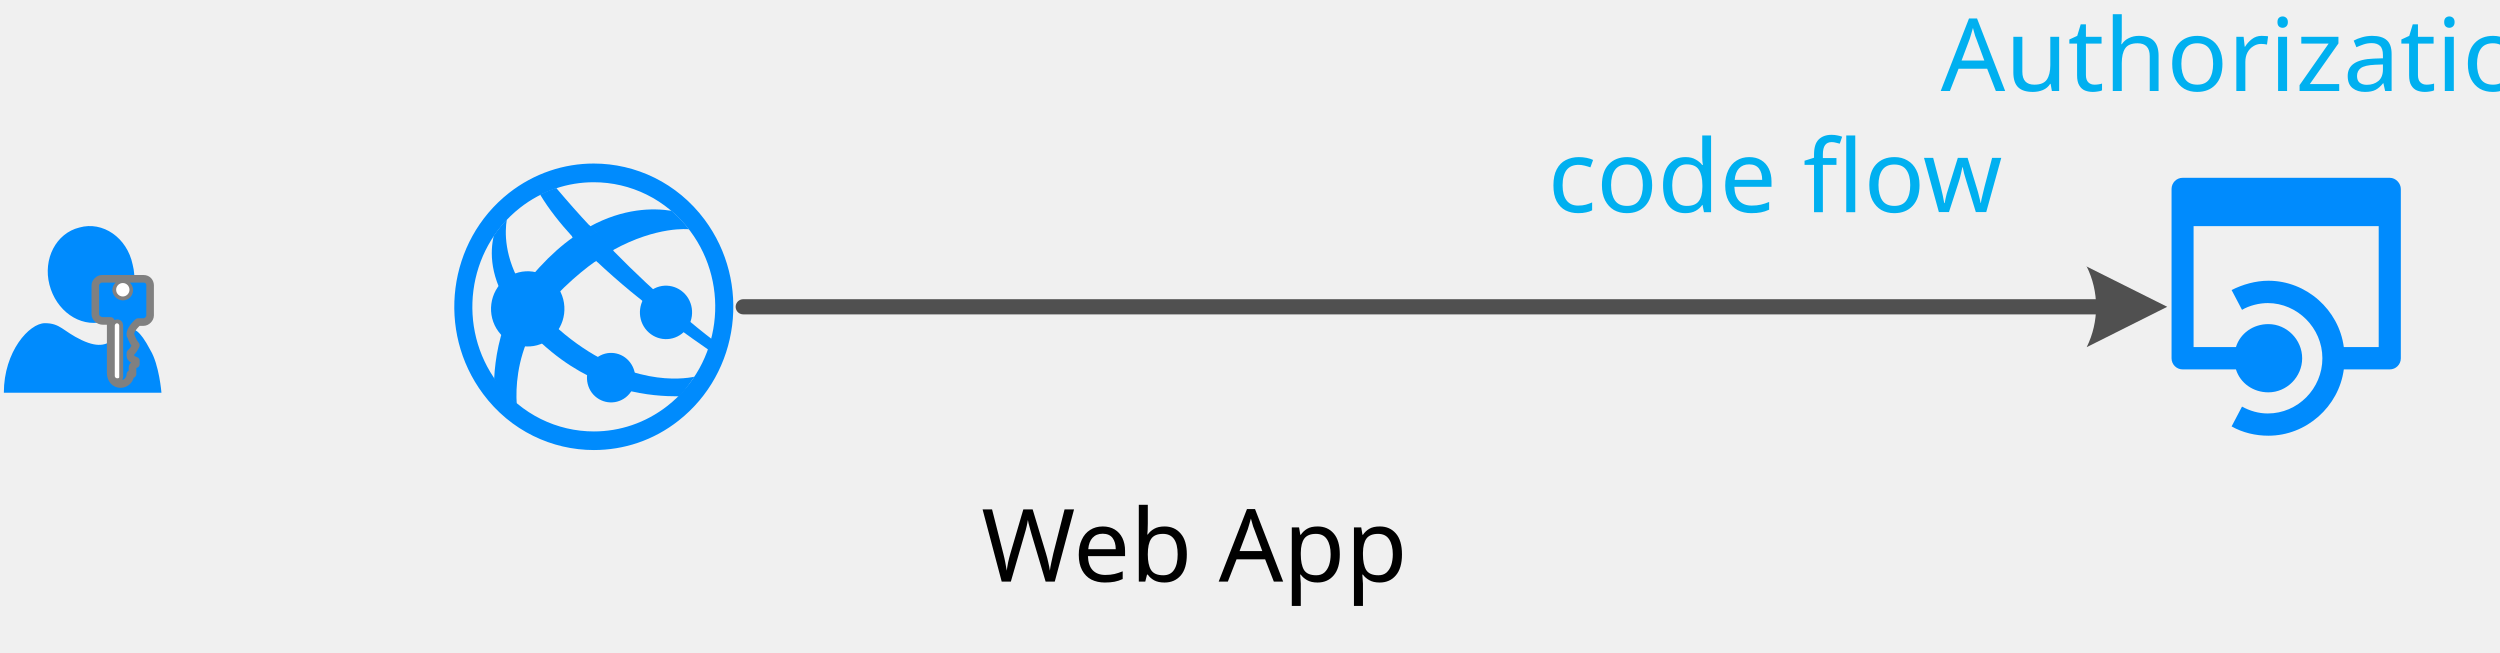
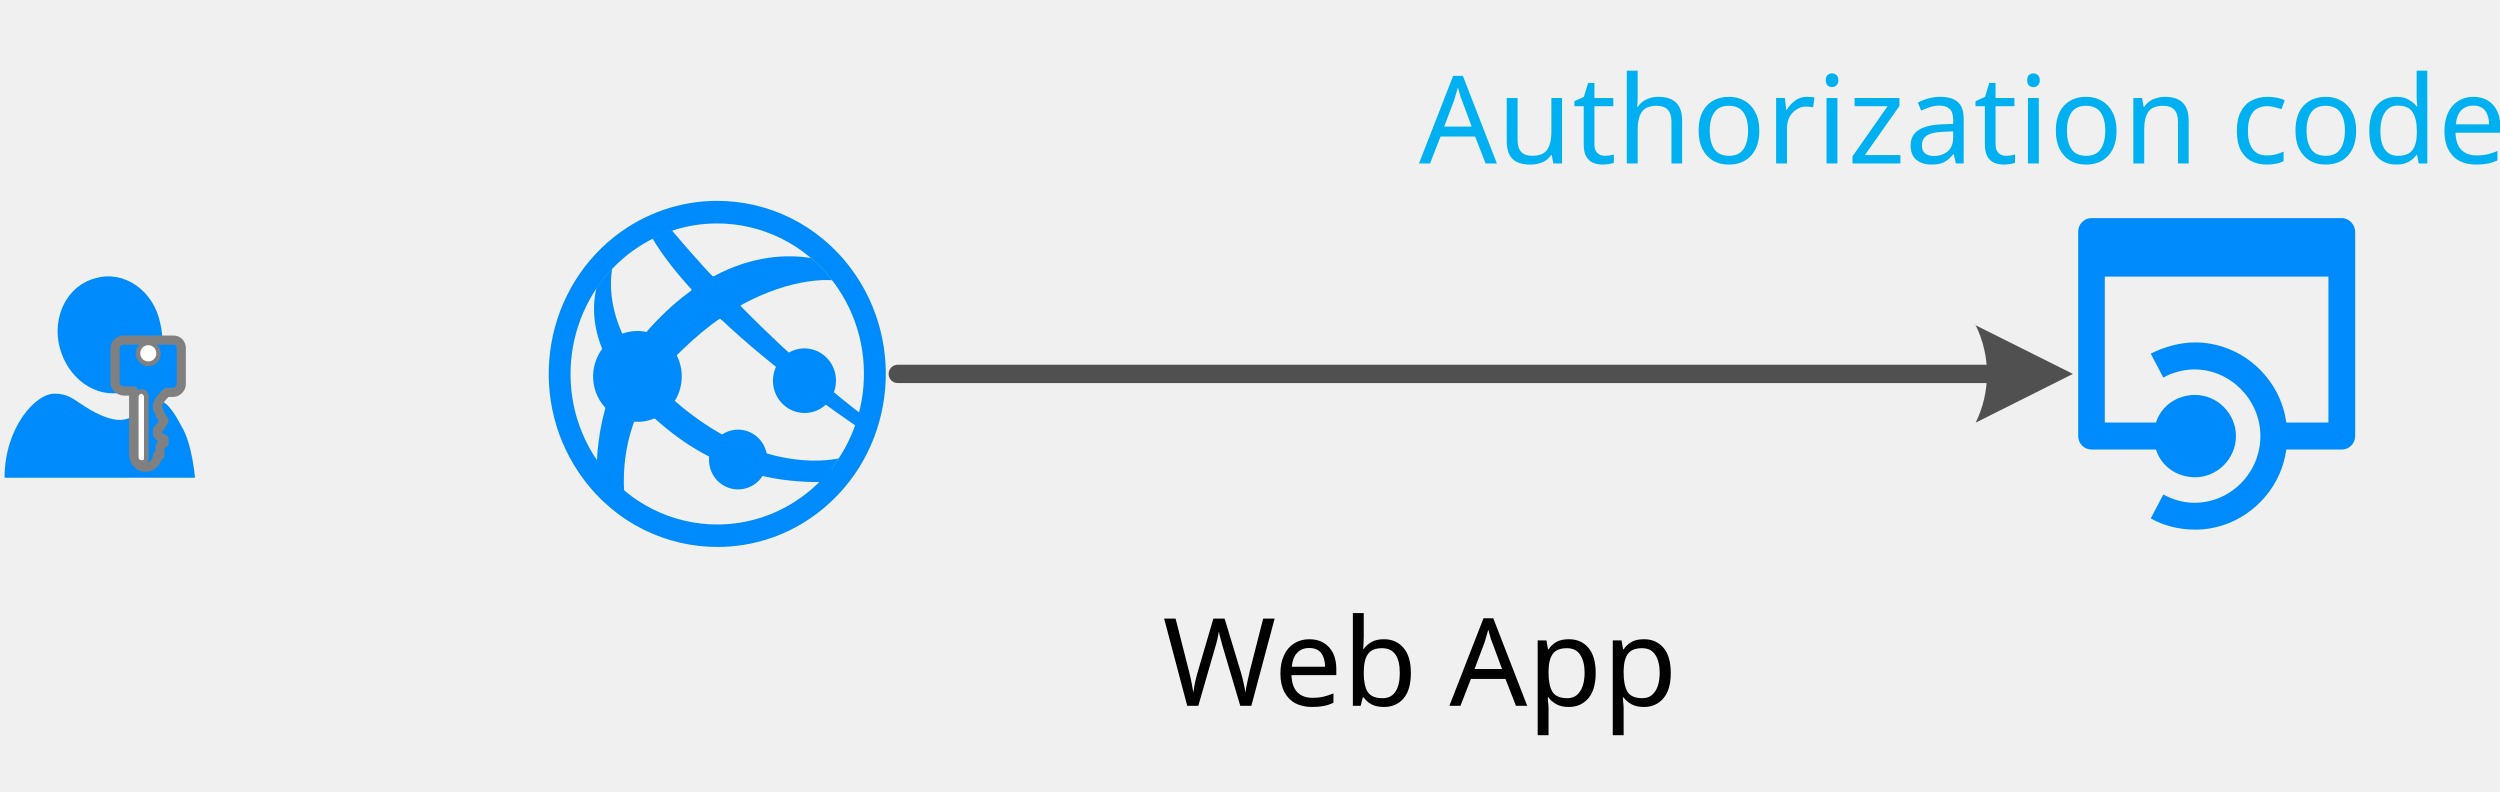
- <svg xmlns="http://www.w3.org/2000/svg" xmlns:ns1="http://schemas.microsoft.com/visio/2003/SVGExtensions/" xmlns:xlink="http://www.w3.org/1999/xlink" width="3.434in" height="0.896in" viewBox="0 0 247.28 64.523" xml:space="preserve" color-interpolation-filters="sRGB" class="st10">
+ <svg xmlns="http://www.w3.org/2000/svg" xmlns:ns1="http://schemas.microsoft.com/visio/2003/SVGExtensions/" xmlns:xlink="http://www.w3.org/1999/xlink" width="2.843in" height="0.9in" viewBox="0 0 204.71 64.784" xml:space="preserve" color-interpolation-filters="sRGB" class="st9">
  <ns1:documentProperties ns1:langID="1036" ns1:metric="true" ns1:viewMarkup="false">
    <ns1:userDefs>
      <ns1:ud ns1:nameU="msvConvertTheme" />
    </ns1:userDefs>
  </ns1:documentProperties>
  <style type="text/css">
	
		.st1 {fill:#008bfd;stroke:none;stroke-linecap:round;stroke-linejoin:round;stroke-width:0.75}
- 		.st2 {fill:#000000;font-family:Calibri;font-size:0.833em}
+ 		.st2 {fill:#000000;font-family:Segoe UI;font-size:0.833em}
		.st3 {fill:none;stroke:none;stroke-linecap:round;stroke-linejoin:round;stroke-width:0.75}
- 		.st4 {fill:#00b0f0;font-family:Calibri;font-size:0.833em}
- 		.st5 {font-size:1em}
- 		.st6 {marker-end:url(#mrkr5-57);stroke:#505050;stroke-linecap:round;stroke-linejoin:round;stroke-width:1.5}
- 		.st7 {fill:#505050;fill-opacity:1;stroke:#505050;stroke-opacity:1;stroke-width:0.373}
- 		.st8 {fill:#008bfd;stroke:#808080;stroke-linecap:round;stroke-linejoin:round;stroke-width:0.75}
- 		.st9 {fill:#ffffff;stroke:none;stroke-linecap:round;stroke-linejoin:round;stroke-width:0.75}
- 		.st10 {fill:none;fill-rule:evenodd;font-size:12px;overflow:visible;stroke-linecap:square;stroke-miterlimit:3}
+ 		.st4 {fill:#00b0f0;font-family:Segoe UI;font-size:0.833em}
+ 		.st5 {marker-end:url(#mrkr5-56);stroke:#505050;stroke-linecap:round;stroke-linejoin:round;stroke-width:1.5}
+ 		.st6 {fill:#505050;fill-opacity:1;stroke:#505050;stroke-opacity:1;stroke-width:0.373}
+ 		.st7 {fill:#008bfd;stroke:#808080;stroke-linecap:round;stroke-linejoin:round;stroke-width:0.75}
+ 		.st8 {fill:#ffffff;stroke:none;stroke-linecap:round;stroke-linejoin:round;stroke-width:0.75}
+ 		.st9 {fill:none;fill-rule:evenodd;font-size:12px;overflow:visible;stroke-linecap:square;stroke-miterlimit:3}
	
	</style>
  <defs id="Markers">
    <g id="lend5">
      <path d="M 2 1 L 0 0 L 1.981 -0.993 C 1.672 -0.365 1.673 0.373 1.985 1 " style="stroke:none" />
    </g>
-     <marker id="mrkr5-57" class="st7" ns1:arrowType="5" ns1:arrowSize="2" ns1:setback="4.69" refX="-4.69" orient="auto" markerUnits="strokeWidth" overflow="visible">
+     <marker id="mrkr5-56" class="st6" ns1:arrowType="5" ns1:arrowSize="2" ns1:setback="4.69" refX="-4.69" orient="auto" markerUnits="strokeWidth" overflow="visible">
      <use xlink:href="#lend5" transform="scale(-2.68,-2.68) " />
    </marker>
  </defs>
  <g ns1:mID="0" ns1:index="1" ns1:groupContext="foregroundPage">
    <ns1:pageProperties ns1:drawingScale="0.0393701" ns1:pageScale="0.0393701" ns1:drawingUnits="24" ns1:shadowOffsetX="8.50394" ns1:shadowOffsetY="-8.50394" />
    <ns1:layer ns1:name="Azure" ns1:index="0" />
    <ns1:layer ns1:name="Connector" ns1:index="1" />
-     <g id="group1549-1" transform="translate(43.141,-20.0036)" ns1:mID="1549" ns1:groupContext="group" ns1:layerMember="0">
-       <g id="group1550-2" ns1:mID="1550" ns1:groupContext="group" ns1:layerMember="0">
-         <g id="shape1551-3" ns1:mID="1551" ns1:groupContext="shape" ns1:layerMember="0">
-           <path d="M22.89 60.14 C20.71 61.85 18.14 62.68 15.6 62.68 C11.99 62.68 8.42 61.02 6.05 57.85 C2.02 52.44 3.02          44.71 8.29 40.56 C10.47 38.85 13.04 38.03 15.58 38.03 C19.2 38.03 22.76 39.69 25.13 42.86 C29.16          48.26 28.16 56 22.89 60.14 ZM26.55 41.73 C23.83 38.08 19.73 36.18 15.58 36.18 C12.66 36.18 9.7 37.13          7.19 39.1 C1.15 43.86 0 52.75 4.64 58.97 C7.35 62.62 11.46 64.52 15.6 64.52 C18.53 64.52 21.49 63.58          23.99 61.6 C30.03 56.84 31.18 47.95 26.55 41.73 Z" class="st1" />
+     <g id="group1112-1" transform="translate(43.141,-20.0036)" ns1:mID="1112" ns1:groupContext="group" ns1:layerMember="0">
+       <g id="group1113-2" ns1:mID="1113" ns1:groupContext="group" ns1:layerMember="0">
+         <g id="shape1114-3" ns1:mID="1114" ns1:groupContext="shape" ns1:layerMember="0">
+           <path d="M22.89 60.4 C20.71 62.11 18.14 62.94 15.6 62.94 C11.99 62.94 8.42 61.28 6.05 58.11 C2.02 52.7 3.02 44.97          8.29 40.82 C10.47 39.11 13.04 38.29 15.58 38.29 C19.2 38.29 22.76 39.95 25.13 43.12 C29.16 48.52          28.16 56.26 22.89 60.4 ZM26.55 41.99 C23.83 38.34 19.73 36.44 15.58 36.44 C12.66 36.44 9.7 37.39          7.19 39.36 C1.15 44.12 0 53.02 4.64 59.23 C7.35 62.88 11.46 64.78 15.6 64.78 C18.53 64.78 21.49          63.84 23.99 61.86 C30.03 57.11 31.18 48.21 26.55 41.99 Z" class="st1" />
        </g>
      </g>
-       <g id="group1552-5" transform="translate(4.95554,-4.39536)" ns1:mID="1552" ns1:groupContext="group" ns1:layerMember="0">
-         <g id="group1553-6" transform="translate(0.341805,-0.176482)" ns1:mID="1553" ns1:groupContext="group" ns1:layerMember="0">
-           <g id="group1554-7" transform="translate(0.437248,3.2685E-13)" ns1:mID="1554" ns1:groupContext="group" ns1:layerMember="0">
-             <g id="shape1555-8" ns1:mID="1555" ns1:groupContext="shape" ns1:layerMember="0">
-               <path d="M3.62 57.5 C2.82 56.69 2.18 55.91 1.66 55.15 C0.51 57.56 0.1 60.05 0 62.03 C0.11 62.19 0.11            62.31 0.23 62.47 C0.81 63.23 1.53 63.95 2.23 64.52 C2.13 62.9 2.27 60.25 3.62 57.5 Z" class="st1" />
+       <g id="group1115-5" transform="translate(4.95554,-4.39536)" ns1:mID="1115" ns1:groupContext="group" ns1:layerMember="0">
+         <g id="group1116-6" transform="translate(0.341805,-0.176482)" ns1:mID="1116" ns1:groupContext="group" ns1:layerMember="0">
+           <g id="group1117-7" transform="translate(0.437248,3.2685E-13)" ns1:mID="1117" ns1:groupContext="group" ns1:layerMember="0">
+             <g id="shape1118-8" ns1:mID="1118" ns1:groupContext="shape" ns1:layerMember="0">
+               <path d="M3.62 57.76 C2.82 56.95 2.18 56.17 1.66 55.41 C0.51 57.83 0.1 60.31 0 62.29 C0.11 62.45 0.11            62.58 0.23 62.73 C0.81 63.49 1.53 64.21 2.23 64.78 C2.13 63.16 2.27 60.51 3.62 57.76 Z" class="st1" />
            </g>
          </g>
-           <g id="shape1556-10" ns1:mID="1556" ns1:groupContext="shape" ns1:layerMember="0" transform="translate(3.29213,-8.97695)">
-             <path d="M4.94 57.03 C3.85 57.8 2.74 58.78 1.61 60.01 C0.99 60.67 0.46 61.36 0 62.06 C0.48 62.85 1.11 63.67           1.9 64.52 C2.49 63.66 3.22 62.8 4.1 61.95 C5.21 60.89 6.25 60.04 7.23 59.35 C6.43 58.59 5.65           57.82 4.94 57.03 Z" class="st1" />
+           <g id="shape1119-10" ns1:mID="1119" ns1:groupContext="shape" ns1:layerMember="0" transform="translate(3.29213,-8.97695)">
+             <path d="M4.94 57.29 C3.85 58.06 2.74 59.04 1.61 60.27 C0.99 60.94 0.46 61.62 0 62.32 C0.48 63.11 1.11 63.93           1.9 64.78 C2.49 63.92 3.22 63.06 4.1 62.22 C5.21 61.15 6.25 60.3 7.23 59.61 C6.43 58.85 5.65           58.08 4.94 57.29 Z" class="st1" />
          </g>
-           <g id="group1557-12" transform="translate(9.93516,-15.1958)" ns1:mID="1557" ns1:groupContext="group" ns1:layerMember="0">
-             <g id="shape1558-13" ns1:mID="1558" ns1:groupContext="shape" ns1:layerMember="0">
-               <path d="M9.77 62.45 C9.25 61.76 8.66 61.17 8.04 60.62 C6.18 60.33 3.3 60.37 0 62.16 C0.76 63 1.51 63.79            2.24 64.52 C6.64 62.09 9.77 62.45 9.77 62.45 Z" class="st1" />
+           <g id="group1120-12" transform="translate(9.93516,-15.1958)" ns1:mID="1120" ns1:groupContext="group" ns1:layerMember="0">
+             <g id="shape1121-13" ns1:mID="1121" ns1:groupContext="shape" ns1:layerMember="0">
+               <path d="M9.77 62.71 C9.25 62.02 8.66 61.43 8.04 60.89 C6.18 60.59 3.3 60.63 0 62.42 C0.76 63.26 1.51            64.05 2.24 64.78 C6.64 62.35 9.77 62.71 9.77 62.71 Z" class="st1" />
            </g>
          </g>
-           <g id="group1559-15" transform="translate(1.10162E-13,-9.38012)" ns1:mID="1559" ns1:groupContext="group" ns1:layerMember="0">
-             <g id="shape1560-16" ns1:mID="1560" ns1:groupContext="shape" ns1:layerMember="0">
-               <path d="M2.1 64.52 C2.44 63.84 2.84 63.14 3.29 62.46 C1.4 59.39 1.49 56.85 1.69 55.67 C1.22 56.18 0.78            56.7 0.4 57.27 C0.02 58.88 -0 61.44 2.1 64.52 Z" class="st1" />
+           <g id="group1122-15" transform="translate(1.10162E-13,-9.38012)" ns1:mID="1122" ns1:groupContext="group" ns1:layerMember="0">
+             <g id="shape1123-16" ns1:mID="1123" ns1:groupContext="shape" ns1:layerMember="0">
+               <path d="M2.1 64.78 C2.44 64.1 2.84 63.4 3.29 62.72 C1.4 59.65 1.49 57.11 1.69 55.93 C1.22 56.44 0.78            56.96 0.4 57.53 C0.02 59.14 -0 61.7 2.1 64.78 Z" class="st1" />
            </g>
          </g>
-           <g id="group1561-18" transform="translate(4.05148,-0.740211)" ns1:mID="1561" ns1:groupContext="group" ns1:layerMember="0">
-             <g id="shape1562-19" ns1:mID="1562" ns1:groupContext="shape" ns1:layerMember="0">
-               <path d="M3.41 58.42 C2.53 57.7 1.78 56.98 1.14 56.28 C0.68 56.94 0.31 57.59 0 58.23 C0.6 58.86 1.3 59.49            2.09 60.14 C7.01 64.15 11.9 64.52 14.65 64.52 C14.83 64.52 15.69 63.33 16.19 62.58 C14.96            62.84 9.7 63.53 3.41 58.42 Z" class="st1" />
+           <g id="group1124-18" transform="translate(4.05148,-0.740211)" ns1:mID="1124" ns1:groupContext="group" ns1:layerMember="0">
+             <g id="shape1125-19" ns1:mID="1125" ns1:groupContext="shape" ns1:layerMember="0">
+               <path d="M3.41 58.68 C2.53 57.96 1.78 57.24 1.14 56.54 C0.68 57.2 0.31 57.85 0 58.49 C0.6 59.12 1.3 59.75            2.09 60.4 C7.01 64.41 11.9 64.78 14.65 64.78 C14.83 64.78 15.69 63.59 16.19 62.84 C14.96            63.1 9.7 63.79 3.41 58.68 Z" class="st1" />
            </g>
          </g>
-           <g id="group1563-21" transform="translate(2.10339,-7.03041)" ns1:mID="1563" ns1:groupContext="group" ns1:layerMember="0">
-             <g id="shape1564-22" ns1:mID="1564" ns1:groupContext="shape" ns1:layerMember="0">
-               <path d="M0 62.17 C0.51 62.93 1.15 63.71 1.95 64.52 C2.26 63.88 2.64 63.23 3.09 62.57 C2.3 61.72 1.67            60.9 1.19 60.11 C0.72 60.79 0.33 61.49 0 62.17 Z" class="st1" />
+           <g id="group1126-21" transform="translate(2.10339,-7.03041)" ns1:mID="1126" ns1:groupContext="group" ns1:layerMember="0">
+             <g id="shape1127-22" ns1:mID="1127" ns1:groupContext="shape" ns1:layerMember="0">
+               <path d="M0 62.43 C0.51 63.2 1.15 63.97 1.95 64.78 C2.26 64.14 2.64 63.49 3.09 62.83 C2.3 61.98 1.67            61.16 1.19 60.37 C0.72 61.05 0.33 61.75 0 62.43 Z" class="st1" />
            </g>
          </g>
-           <g id="group1565-24" transform="translate(10.5195,-5.3233)" ns1:mID="1565" ns1:groupContext="group" ns1:layerMember="0">
-             <g id="shape1566-25" ns1:mID="1566" ns1:groupContext="shape" ns1:layerMember="0">
-               <path d="M0 55.7 C4.49 59.96 9.8 63.58 11.15 64.52 C11.29 64.17 11.38 63.83 11.48 63.47 C10.03 62.36            6.22 59.31 1.65 54.65 C1.12 54.95 0.57 55.3 0 55.7 Z" class="st1" />
+           <g id="group1128-24" transform="translate(10.5195,-5.3233)" ns1:mID="1128" ns1:groupContext="group" ns1:layerMember="0">
+             <g id="shape1129-25" ns1:mID="1129" ns1:groupContext="shape" ns1:layerMember="0">
+               <path d="M0 55.96 C4.49 60.22 9.8 63.84 11.15 64.78 C11.29 64.43 11.38 64.09 11.48 63.73 C10.03 62.63            6.22 59.57 1.65 54.91 C1.12 55.21 0.57 55.56 0 55.96 Z" class="st1" />
            </g>
          </g>
-           <g id="group1567-27" transform="translate(4.98729,-16.4714)" ns1:mID="1567" ns1:groupContext="group" ns1:layerMember="0">
-             <g id="shape1568-28" ns1:mID="1568" ns1:groupContext="shape" ns1:layerMember="0">
-               <path d="M4.95 63.43 C3.85 62.26 2.73 60.99 1.59 59.64 C1.04 59.81 0.51 60.04 0 60.3 C0.84 61.71 1.97            63.13 3.24 64.52 C3.82 64.1 4.38 63.74 4.95 63.43 Z" class="st1" />
+           <g id="group1130-27" transform="translate(4.98729,-16.4714)" ns1:mID="1130" ns1:groupContext="group" ns1:layerMember="0">
+             <g id="shape1131-28" ns1:mID="1131" ns1:groupContext="shape" ns1:layerMember="0">
+               <path d="M4.95 63.7 C3.85 62.52 2.73 61.25 1.59 59.9 C1.04 60.07 0.51 60.3 0 60.56 C0.84 61.97 1.97 63.4            3.24 64.78 C3.82 64.37 4.38 64.01 4.95 63.7 Z" class="st1" />
            </g>
          </g>
-           <g id="shape1569-30" ns1:mID="1569" ns1:groupContext="shape" ns1:layerMember="0" transform="translate(8.13763,-14.0503)">
-             <path d="M1.87 60.98 C1.31 61.29 0.57 61.75 0 62.17 C0.72 62.95 1.45 63.76 2.25 64.52 C2.82 64.12 3.59 63.64           4.12 63.34 C3.38 62.61 2.63 61.82 1.87 60.98 Z" class="st1" />
+           <g id="shape1132-30" ns1:mID="1132" ns1:groupContext="shape" ns1:layerMember="0" transform="translate(8.13763,-14.0503)">
+             <path d="M1.87 61.24 C1.31 61.55 0.57 62.01 0 62.43 C0.72 63.21 1.45 64.02 2.25 64.78 C2.82 64.38 3.59 63.9           4.12 63.6 C3.38 62.87 2.63 62.08 1.87 61.24 Z" class="st1" />
          </g>
-           <g id="shape1570-32" ns1:mID="1570" ns1:groupContext="shape" ns1:layerMember="0" transform="translate(8.1369,-14.0039)">
-             <path d="M1.67 60.83 C1.1 61.14 0.57 61.53 0 61.95 C0.72 62.74 1.74 63.76 2.54 64.52 C3.11 64.12 3.59 63.72           4.12 63.41 C3.38 62.69 2.42 61.66 1.67 60.83 Z" class="st1" />
+           <g id="shape1133-32" ns1:mID="1133" ns1:groupContext="shape" ns1:layerMember="0" transform="translate(8.1369,-14.0039)">
+             <path d="M1.67 61.09 C1.1 61.4 0.57 61.8 0 62.21 C0.72 63 1.74 64.02 2.54 64.78 C3.11 64.38 3.59 63.98 4.12           63.67 C3.38 62.95 2.42 61.92 1.67 61.09 Z" class="st1" />
          </g>
        </g>
-         <g id="group1571-34" transform="translate(14.8617,-6.23662)" ns1:mID="1571" ns1:groupContext="group" ns1:layerMember="0">
-           <g id="shape1572-35" ns1:mID="1572" ns1:groupContext="shape" ns1:layerMember="0">
-             <path d="M1.34 59.44 C0.22 60.32 0 61.99 0.86 63.14 C1.74 64.31 3.36 64.52 4.49 63.64 C5.61 62.76 5.83 61.09           4.97 59.93 C4.1 58.78 2.49 58.54 1.34 59.44 Z" class="st1" />
+         <g id="group1134-34" transform="translate(14.8617,-6.23662)" ns1:mID="1134" ns1:groupContext="group" ns1:layerMember="0">
+           <g id="shape1135-35" ns1:mID="1135" ns1:groupContext="shape" ns1:layerMember="0">
+             <path d="M1.34 59.7 C0.22 60.58 0 62.25 0.86 63.4 C1.74 64.57 3.36 64.78 4.49 63.91 C5.61 63.02 5.83 61.35           4.97 60.19 C4.1 59.04 2.49 58.8 1.34 59.7 Z" class="st1" />
          </g>
        </g>
-         <g id="group1573-37" transform="translate(9.65099,-2.13163E-13)" ns1:mID="1573" ns1:groupContext="group" ns1:layerMember="0">
-           <g id="shape1574-38" ns1:mID="1574" ns1:groupContext="shape" ns1:layerMember="0">
-             <path d="M1.24 59.81 C0.2 60.63 -0 62.18 0.79 63.25 C1.6 64.32 3.1 64.52 4.15 63.7 C5.19 62.88 5.39 61.34           4.59 60.27 C3.79 59.19 2.29 58.99 1.24 59.81 Z" class="st1" />
+         <g id="group1136-37" transform="translate(9.65099,-2.13163E-13)" ns1:mID="1136" ns1:groupContext="group" ns1:layerMember="0">
+           <g id="shape1137-38" ns1:mID="1137" ns1:groupContext="shape" ns1:layerMember="0">
+             <path d="M1.24 60.07 C0.2 60.89 -0 62.44 0.79 63.51 C1.6 64.58 3.1 64.78 4.15 63.96 C5.19 63.14 5.39 61.61           4.59 60.53 C3.79 59.46 2.29 59.25 1.24 60.07 Z" class="st1" />
          </g>
        </g>
-         <g id="group1575-40" transform="translate(0,-5.36433)" ns1:mID="1575" ns1:groupContext="group" ns1:layerMember="0">
-           <g id="shape1576-41" ns1:mID="1576" ns1:groupContext="shape" ns1:layerMember="0">
-             <path d="M1.89 57.36 C0.3 58.62 -0 60.94 1.21 62.57 C2.44 64.21 4.72 64.52 6.31 63.27 C7.9 62.02 8.2 59.69           6.98 58.04 C5.76 56.43 3.48 56.11 1.89 57.36 Z" class="st1" />
+         <g id="group1138-40" transform="translate(0,-5.36433)" ns1:mID="1138" ns1:groupContext="group" ns1:layerMember="0">
+           <g id="shape1139-41" ns1:mID="1139" ns1:groupContext="shape" ns1:layerMember="0">
+             <path d="M1.89 57.62 C0.3 58.88 -0 61.2 1.21 62.83 C2.44 64.47 4.72 64.78 6.31 63.53 C7.9 62.28 8.2 59.95           6.98 58.3 C5.76 56.69 3.48 56.37 1.89 57.62 Z" class="st1" />
          </g>
        </g>
      </g>
-       <g id="shape1549-43" ns1:mID="1549" ns1:groupContext="groupContent" ns1:layerMember="0">
+       <g id="shape1112-43" ns1:mID="1112" ns1:groupContext="groupContent" ns1:layerMember="0">
        <ns1:textBlock ns1:margins="rect(4,4,4,4)" ns1:tabSpace="42.5197" />
-         <ns1:textRect cx="15.591" cy="74.525" width="47.95" height="20.004" />
-         <text x="-3.25" y="77.53" class="st2" ns1:langID="1033">
+         <ns1:textRect cx="15.591" cy="74.786" width="52.14" height="20.004" />
+         <text x="-5.11" y="77.79" class="st2" ns1:langID="1033">
          <ns1:paragraph ns1:horizAlign="1" />
          <ns1:tabList />Web App</text>
      </g>
    </g>
-     <g id="shape1577-45" ns1:mID="1577" ns1:groupContext="shape" transform="translate(132.748,-42.5233)">
+     <g id="shape1140-45" ns1:mID="1140" ns1:groupContext="shape" transform="translate(65.0994,-44.409)">
      <ns1:textBlock ns1:margins="rect(4,4,4,4)" ns1:tabSpace="42.5197" />
-       <ns1:textRect cx="40.242" cy="54.523" width="80.49" height="20" />
-       <rect x="0" y="44.523" width="80.483" height="20" class="st3" />
-       <text x="12.44" y="51.52" class="st4" ns1:langID="1033">
+       <ns1:textRect cx="57.104" cy="54.784" width="114.21" height="20" />
+       <rect x="0" y="44.784" width="114.207" height="20" class="st3" />
+       <text x="4.32" y="57.78" class="st4" ns1:langID="1033">
        <ns1:paragraph ns1:horizAlign="1" />
-         <ns1:tabList />Authorization <tspan x="20.36" dy="1.2em" class="st5">code flow</tspan>
-       </text>
+         <ns1:tabList />Authorization code flow</text>
    </g>
-     <g id="shape1578-49" ns1:mID="1578" ns1:groupContext="shape" ns1:layerMember="0" transform="translate(214.796,-21.421)">
+     <g id="shape1141-48" ns1:mID="1141" ns1:groupContext="shape" ns1:layerMember="0" transform="translate(170.17,-21.421)">
      <ns1:textBlock ns1:margins="rect(4,4,4,4)" ns1:tabSpace="42.5197" />
-       <ns1:textRect cx="11.339" cy="74.525" width="42.3" height="20.004" />
-       <path d="M21.59 39.01 L1.09 39.01 C0.49 39.01 0 39.5 0 40.12 L0 56.86 C0 57.47 0.49 57.96 1.09 57.96 L6.37 57.96 C6.79        59.31 8.06 60.23 9.58 60.23 C11.4 60.23 12.92 58.7 12.92 56.86 C12.92 55.02 11.4 53.48 9.58 53.48 C8.06        53.48 6.79 54.4 6.37 55.75 L2.18 55.75 L2.18 43.79 L20.49 43.79 L20.49 55.75 L17.04 55.75 C16.55 52.07 13.34        49.19 9.58 49.19 C8.31 49.19 7.03 49.56 5.94 50.11 L6.97 52.07 C7.7 51.64 8.67 51.4 9.52 51.4 C12.43 51.4        14.92 53.85 14.92 56.86 C14.92 59.86 12.49 62.32 9.52 62.32 C8.61 62.32 7.76 62.07 6.97 61.64 L5.94 63.6        C7.03 64.22 8.31 64.52 9.58 64.52 C13.34 64.52 16.55 61.64 17.04 57.96 L21.59 57.96 C22.19 57.96 22.68 57.47        22.68 56.86 L22.68 40.12 C22.68 39.56 22.19 39.01 21.59 39.01 Z" class="st1" />
-       <text x="-4.67" y="77.53" class="st2" ns1:langID="16393">
+       <ns1:textRect cx="11.339" cy="74.786" width="46.41" height="20.004" />
+       <path d="M21.59 39.27 L1.09 39.27 C0.49 39.27 0 39.76 0 40.38 L0 57.12 C0 57.73 0.49 58.22 1.09 58.22 L6.37 58.22 C6.79        59.57 8.06 60.49 9.58 60.49 C11.4 60.49 12.92 58.96 12.92 57.12 C12.92 55.28 11.4 53.75 9.58 53.75 C8.06        53.75 6.79 54.67 6.37 56.01 L2.18 56.01 L2.18 44.06 L20.49 44.06 L20.49 56.01 L17.04 56.01 C16.55 52.33        13.34 49.45 9.58 49.45 C8.31 49.45 7.03 49.82 5.94 50.37 L6.97 52.33 C7.7 51.91 8.67 51.66 9.52 51.66 C12.43        51.66 14.92 54.11 14.92 57.12 C14.92 60.12 12.49 62.58 9.52 62.58 C8.61 62.58 7.76 62.33 6.97 61.9 L5.94        63.86 C7.03 64.48 8.31 64.78 9.58 64.78 C13.34 64.78 16.55 61.9 17.04 58.22 L21.59 58.22 C22.19 58.22 22.68        57.73 22.68 57.12 L22.68 40.38 C22.68 39.82 22.19 39.27 21.59 39.27 Z" class="st1" />
+       <text x="-6.49" y="77.79" class="st2" ns1:langID="16393">
        <ns1:paragraph ns1:horizAlign="1" />
        <ns1:tabList />API App</text>
    </g>
-     <g id="shape1579-52" ns1:mID="1579" ns1:groupContext="shape" ns1:layerMember="1;0" transform="translate(73.5133,-41.2635)">
-       <path d="M0 71.61 L133.82 71.61" class="st6" />
+     <g id="shape1142-51" ns1:mID="1142" ns1:groupContext="shape" ns1:layerMember="1;0" transform="translate(73.5133,-41.2635)">
+       <path d="M0 71.87 L89.19 71.87" class="st5" />
    </g>
-     <g id="group1580-58" transform="translate(0.375,-25.6729)" ns1:mID="1580" ns1:groupContext="group" ns1:layerMember="0">
-       <g id="group1581-59" ns1:mID="1581" ns1:groupContext="group" ns1:layerMember="0">
-         <g id="group1582-60" ns1:mID="1582" ns1:groupContext="group" ns1:layerMember="0">
-           <g id="group1583-61" transform="translate(3.8518,-6.4617)" ns1:mID="1583" ns1:groupContext="group" ns1:layerMember="0">
-             <g id="shape1584-62" ns1:mID="1584" ns1:groupContext="shape" ns1:layerMember="0">
-               <path d="M3.62 54.64 C1.32 55.2 0 57.75 0.66 60.3 C1.32 62.86 3.62 64.52 5.93 63.97 C8.23 63.41 9.55            60.86 8.89 58.31 C8.34 55.64 5.93 53.98 3.62 54.64 Z" class="st1" />
+     <g id="group1143-57" transform="translate(0.375,-25.6729)" ns1:mID="1143" ns1:groupContext="group" ns1:layerMember="0">
+       <g id="group1144-58" ns1:mID="1144" ns1:groupContext="group" ns1:layerMember="0">
+         <g id="group1145-59" ns1:mID="1145" ns1:groupContext="group" ns1:layerMember="0">
+           <g id="group1146-60" transform="translate(3.8518,-6.4617)" ns1:mID="1146" ns1:groupContext="group" ns1:layerMember="0">
+             <g id="shape1147-61" ns1:mID="1147" ns1:groupContext="shape" ns1:layerMember="0">
+               <path d="M3.62 54.9 C1.32 55.46 0 58.01 0.66 60.57 C1.32 63.12 3.62 64.78 5.93 64.23 C8.23 63.67 9.55            61.12 8.89 58.57 C8.34 55.9 5.93 54.24 3.62 54.9 Z" class="st1" />
            </g>
          </g>
-           <g id="group1585-64" ns1:mID="1585" ns1:groupContext="group" ns1:layerMember="0">
-             <g id="shape1586-65" ns1:mID="1586" ns1:groupContext="shape" ns1:layerMember="0">
-               <path d="M12.41 58.2 C11.97 58.2 11.53 58.97 10.87 59.31 C10.21 59.64 9.55 60.19 7.69 59.31 C5.82 58.42            5.6 57.64 4.06 57.64 C2.53 57.64 0 60.42 0 64.52 L15.59 64.52 C15.59 64.52 15.37 61.75 14.49            60.3 C13.39 58.2 12.85 58.2 12.41 58.2 Z" class="st1" />
+           <g id="group1148-63" ns1:mID="1148" ns1:groupContext="group" ns1:layerMember="0">
+             <g id="shape1149-64" ns1:mID="1149" ns1:groupContext="shape" ns1:layerMember="0">
+               <path d="M12.41 58.46 C11.97 58.46 11.53 59.23 10.87 59.57 C10.21 59.9 9.55 60.45 7.69 59.57 C5.82 58.68            5.6 57.9 4.06 57.9 C2.53 57.9 0 60.68 0 64.78 L15.59 64.78 C15.59 64.78 15.37 62.01 14.49            60.57 C13.39 58.46 12.85 58.46 12.41 58.46 Z" class="st1" />
            </g>
          </g>
        </g>
      </g>
-       <g id="group1587-67" transform="translate(9.0485,-0.85947)" ns1:mID="1587" ns1:groupContext="group" ns1:layerMember="0">
-         <g id="shape1588-68" ns1:mID="1588" ns1:groupContext="shape" ns1:layerMember="0">
-           <path d="M4.77 54.11 L0.65 54.11 C0.33 54.11 0 54.44 0 54.77 L0 57.62 C0 57.95 0.33 58.28 0.76 58.28 L1.52 58.28          L1.52 63.43 C1.52 64.08 1.95 64.52 2.49 64.52 C3.03 64.52 3.47 64.08 3.47 63.54 C3.58 63.54 3.68          63.54 3.68 63.54 C3.68 63.54 3.68 62.99 3.68 62.88 C3.68 62.66 4.01 62.55 4.01 62.55 C4.01 62.55          4.01 62.22 4.01 62.22 C3.68 62.11 3.47 61.89 3.47 61.78 L3.47 61.46 C3.58 61.35 3.68 61.24 3.68          61.24 C3.79 61.13 4.01 60.69 4.01 60.69 C4.01 60.69 3.68 60.25 3.68 60.14 C3.58 60.03 3.58 59.81          3.47 59.7 L3.47 59.48 C3.58 58.94 4.23 58.39 4.23 58.39 L4.77 58.39 C5.09 58.39 5.42 58.06 5.42          57.73 L5.42 54.77 C5.42 54.44 5.2 54.11 4.77 54.11 ZM2.38 63.65 C2.38 63.87 2.38 63.98 2.17 63.98          C1.95 63.98 1.95 63.76 1.95 63.65 L1.95 58.83 C1.95 58.61 2.06 58.5 2.17 58.5 C2.38 58.5 2.38 58.72          2.38 58.83 L2.38 63.65 ZM2.71 55.87 C2.38 55.87 2.06 55.54 2.06 55.21 C2.06 54.88 2.38 54.55 2.71          54.55 C3.03 54.55 3.36 54.88 3.36 55.21 C3.36 55.54 3.14 55.87 2.71 55.87 Z" class="st8" />
+       <g id="group1150-66" transform="translate(9.0485,-0.85947)" ns1:mID="1150" ns1:groupContext="group" ns1:layerMember="0">
+         <g id="shape1151-67" ns1:mID="1151" ns1:groupContext="shape" ns1:layerMember="0">
+           <path d="M4.77 54.37 L0.65 54.37 C0.33 54.37 0 54.7 0 55.03 L0 57.88 C0 58.21 0.33 58.54 0.76 58.54 L1.52 58.54          L1.52 63.69 C1.52 64.35 1.95 64.78 2.49 64.78 C3.03 64.78 3.47 64.35 3.47 63.8 C3.58 63.8 3.68 63.8          3.68 63.8 C3.68 63.8 3.68 63.25 3.68 63.14 C3.68 62.92 4.01 62.81 4.01 62.81 C4.01 62.81 4.01 62.48          4.01 62.48 C3.68 62.37 3.47 62.15 3.47 62.04 L3.47 61.72 C3.58 61.61 3.68 61.5 3.68 61.5 C3.79 61.39          4.01 60.95 4.01 60.95 C4.01 60.95 3.68 60.51 3.68 60.4 C3.58 60.29 3.58 60.07 3.47 59.96 L3.47 59.74          C3.58 59.2 4.23 58.65 4.23 58.65 L4.77 58.65 C5.09 58.65 5.42 58.32 5.42 57.99 L5.42 55.03 C5.42          54.7 5.2 54.37 4.77 54.37 ZM2.38 63.91 C2.38 64.13 2.38 64.24 2.17 64.24 C1.95 64.24 1.95 64.02          1.95 63.91 L1.95 59.09 C1.95 58.87 2.06 58.76 2.17 58.76 C2.38 58.76 2.38 58.98 2.38 59.09 L2.38          63.91 ZM2.71 56.13 C2.38 56.13 2.06 55.8 2.06 55.47 C2.06 55.14 2.38 54.81 2.71 54.81 C3.03 54.81          3.36 55.14 3.36 55.47 C3.36 55.8 3.14 56.13 2.71 56.13 Z" class="st7" />
        </g>
-         <g id="shape1589-70" ns1:mID="1589" ns1:groupContext="shape" ns1:layerMember="0" transform="translate(1.92482,-0.570755)">
-           <path d="M0.22 64.52 C0.11 64.52 0 64.41 0 64.3 L0 59.31 C0 59.19 0.11 59.08 0.22 59.08 C0.33 59.08 0.44 59.19          0.44 59.31 L0.44 64.41 C0.44 64.52 0.33 64.52 0.22 64.52 Z" class="st9" />
+         <g id="shape1152-69" ns1:mID="1152" ns1:groupContext="shape" ns1:layerMember="0" transform="translate(1.92482,-0.570755)">
+           <path d="M0.22 64.78 C0.11 64.78 0 64.67 0 64.56 L0 59.57 C0 59.46 0.11 59.34 0.22 59.34 C0.33 59.34 0.44 59.46          0.44 59.57 L0.44 64.67 C0.44 64.78 0.33 64.78 0.22 64.78 Z" class="st8" />
        </g>
-         <g id="shape1590-72" ns1:mID="1590" ns1:groupContext="shape" ns1:layerMember="0" transform="translate(2.05993,-8.66317)">
-           <ellipse cx="0.659" cy="63.857" rx="0.659" ry="0.666" class="st9" />
+         <g id="shape1153-71" ns1:mID="1153" ns1:groupContext="shape" ns1:layerMember="0" transform="translate(2.05993,-8.66317)">
+           <ellipse cx="0.659" cy="64.118" rx="0.659" ry="0.666" class="st8" />
        </g>
      </g>
    </g>
  </g>
</svg>
